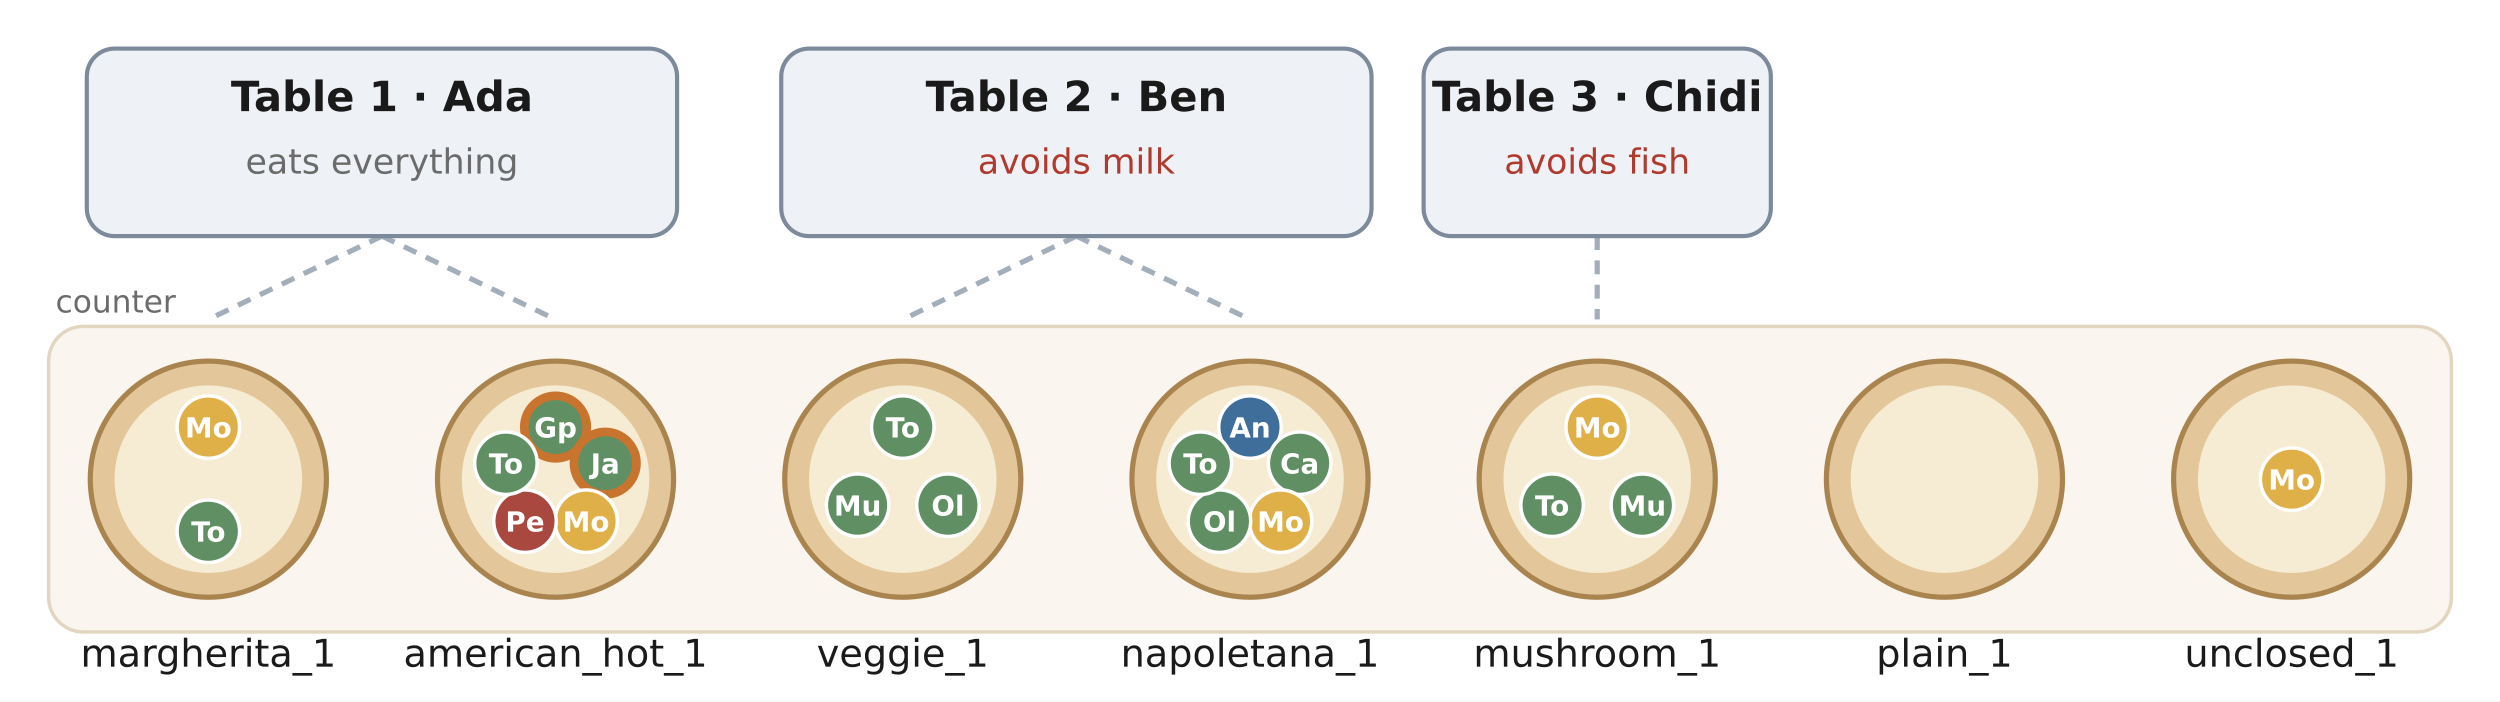
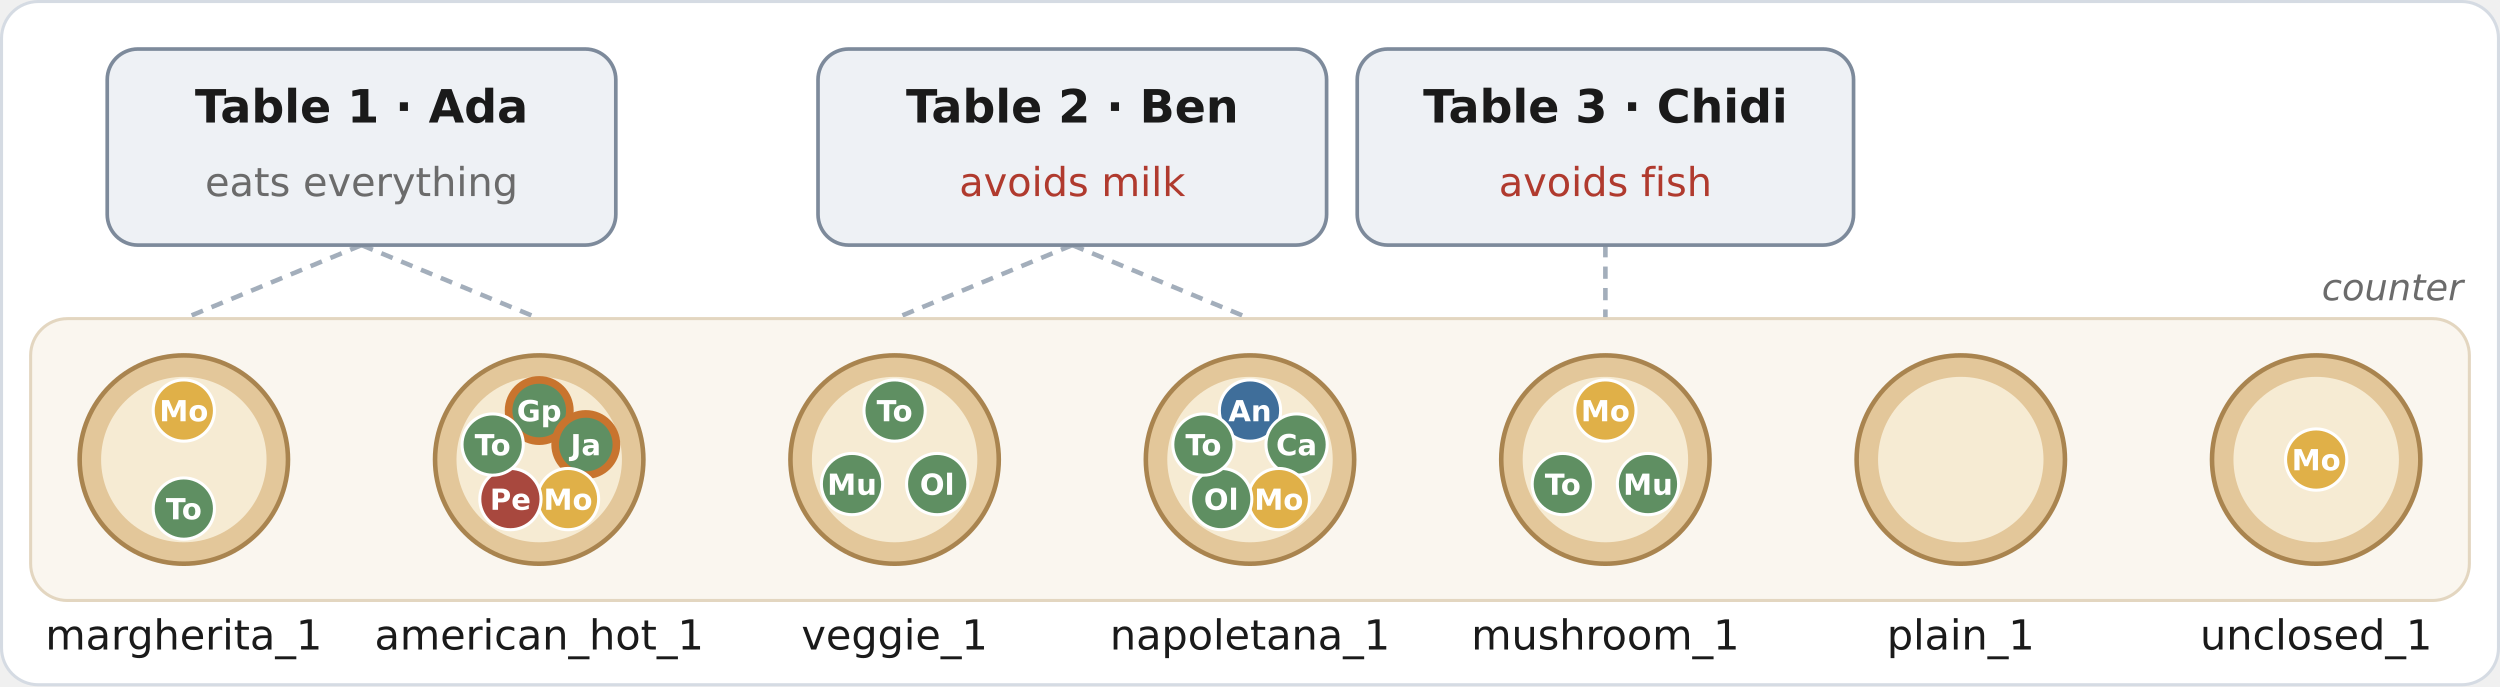
- <svg xmlns="http://www.w3.org/2000/svg" viewBox="0 0 720 202" width="720" height="202" font-family="DejaVu Sans, Liberation Sans, Arial, sans-serif">
-   <rect width="720" height="202" fill="white" />
-   <line x1="110.0" y1="68" x2="60" y2="92" stroke="#a3aebb" stroke-width="1.5" stroke-dasharray="4 3" />
-   <line x1="110.0" y1="68" x2="160" y2="92" stroke="#a3aebb" stroke-width="1.5" stroke-dasharray="4 3" />
-   <line x1="310.0" y1="68" x2="260" y2="92" stroke="#a3aebb" stroke-width="1.5" stroke-dasharray="4 3" />
-   <line x1="310.0" y1="68" x2="360" y2="92" stroke="#a3aebb" stroke-width="1.5" stroke-dasharray="4 3" />
-   <line x1="460.0" y1="68" x2="460" y2="92" stroke="#a3aebb" stroke-width="1.5" stroke-dasharray="4 3" />
-   <rect x="25.0" y="14" width="170" height="54" rx="8" fill="#eef1f5" stroke="#7d8a9b" stroke-width="1.2" />
-   <text x="110.0" y="32" text-anchor="middle" font-size="12" font-weight="bold" fill="#1a1a1a">Table 1 · Ada</text>
-   <text x="110.0" y="50" text-anchor="middle" font-size="10" fill="#6b6b6b">eats everything</text>
-   <rect x="225.0" y="14" width="170" height="54" rx="8" fill="#eef1f5" stroke="#7d8a9b" stroke-width="1.2" />
-   <text x="310.0" y="32" text-anchor="middle" font-size="12" font-weight="bold" fill="#1a1a1a">Table 2 · Ben</text>
-   <text x="310.0" y="50" text-anchor="middle" font-size="10" fill="#b03a2e">avoids milk</text>
-   <rect x="410.0" y="14" width="100" height="54" rx="8" fill="#eef1f5" stroke="#7d8a9b" stroke-width="1.2" />
-   <text x="460.0" y="32" text-anchor="middle" font-size="12" font-weight="bold" fill="#1a1a1a">Table 3 · Chidi</text>
-   <text x="460.0" y="50" text-anchor="middle" font-size="10" fill="#b03a2e">avoids fish</text>
-   <rect x="14" y="94" width="692" height="88" rx="10" fill="#faf6ef" stroke="#e3d6c0" />
-   <text x="16" y="90" font-size="9" fill="#6b6b6b">counter</text>
-   <circle cx="60" cy="138" r="34" fill="#e3c79a" stroke="#a9844f" stroke-width="1.5" />
-   <circle cx="60" cy="138" r="27" fill="#f6ebd3" />
-   <circle cx="60.0" cy="123.0" r="9" fill="#e0b048" stroke="white" stroke-width="1" />
-   <text x="60.0" y="126.0" text-anchor="middle" font-size="8" font-weight="bold" fill="white">Mo</text>
-   <circle cx="60.0" cy="153.0" r="9" fill="#5f8f62" stroke="white" stroke-width="1" />
-   <text x="60.0" y="156.0" text-anchor="middle" font-size="8" font-weight="bold" fill="white">To</text>
-   <text x="60" y="192" text-anchor="middle" font-size="11" fill="#1a1a1a" font-weight="normal">margherita_1</text>
-   <circle cx="160" cy="138" r="34" fill="#e3c79a" stroke="#a9844f" stroke-width="1.5" />
-   <circle cx="160" cy="138" r="27" fill="#f6ebd3" />
-   <circle cx="160.0" cy="123.0" r="9" fill="#5f8f62" stroke="#c8742e" stroke-width="2.5" />
-   <text x="160.0" y="126.0" text-anchor="middle" font-size="8" font-weight="bold" fill="white">Gp</text>
-   <circle cx="174.3" cy="133.4" r="9" fill="#5f8f62" stroke="#c8742e" stroke-width="2.5" />
-   <text x="174.3" y="136.4" text-anchor="middle" font-size="8" font-weight="bold" fill="white">Ja</text>
-   <circle cx="168.8" cy="150.1" r="9" fill="#e0b048" stroke="white" stroke-width="1" />
-   <text x="168.8" y="153.1" text-anchor="middle" font-size="8" font-weight="bold" fill="white">Mo</text>
-   <circle cx="151.2" cy="150.1" r="9" fill="#a8483e" stroke="white" stroke-width="1" />
-   <text x="151.2" y="153.1" text-anchor="middle" font-size="8" font-weight="bold" fill="white">Pe</text>
-   <circle cx="145.7" cy="133.4" r="9" fill="#5f8f62" stroke="white" stroke-width="1" />
-   <text x="145.7" y="136.4" text-anchor="middle" font-size="8" font-weight="bold" fill="white">To</text>
-   <text x="160" y="192" text-anchor="middle" font-size="11" fill="#1a1a1a" font-weight="normal">american_hot_1</text>
-   <circle cx="260" cy="138" r="34" fill="#e3c79a" stroke="#a9844f" stroke-width="1.5" />
-   <circle cx="260" cy="138" r="27" fill="#f6ebd3" />
-   <circle cx="260.0" cy="123.0" r="9" fill="#5f8f62" stroke="white" stroke-width="1" />
-   <text x="260.0" y="126.0" text-anchor="middle" font-size="8" font-weight="bold" fill="white">To</text>
-   <circle cx="273.0" cy="145.5" r="9" fill="#5f8f62" stroke="white" stroke-width="1" />
-   <text x="273.0" y="148.5" text-anchor="middle" font-size="8" font-weight="bold" fill="white">Ol</text>
-   <circle cx="247.0" cy="145.5" r="9" fill="#5f8f62" stroke="white" stroke-width="1" />
-   <text x="247.0" y="148.5" text-anchor="middle" font-size="8" font-weight="bold" fill="white">Mu</text>
-   <text x="260" y="192" text-anchor="middle" font-size="11" fill="#1a1a1a" font-weight="normal">veggie_1</text>
-   <circle cx="360" cy="138" r="34" fill="#e3c79a" stroke="#a9844f" stroke-width="1.5" />
-   <circle cx="360" cy="138" r="27" fill="#f6ebd3" />
-   <circle cx="360.0" cy="123.0" r="9" fill="#3f6e9a" stroke="white" stroke-width="1" />
-   <text x="360.0" y="126.0" text-anchor="middle" font-size="8" font-weight="bold" fill="white">An</text>
-   <circle cx="374.3" cy="133.4" r="9" fill="#5f8f62" stroke="white" stroke-width="1" />
-   <text x="374.3" y="136.4" text-anchor="middle" font-size="8" font-weight="bold" fill="white">Ca</text>
-   <circle cx="368.8" cy="150.1" r="9" fill="#e0b048" stroke="white" stroke-width="1" />
-   <text x="368.8" y="153.1" text-anchor="middle" font-size="8" font-weight="bold" fill="white">Mo</text>
-   <circle cx="351.2" cy="150.1" r="9" fill="#5f8f62" stroke="white" stroke-width="1" />
-   <text x="351.2" y="153.1" text-anchor="middle" font-size="8" font-weight="bold" fill="white">Ol</text>
-   <circle cx="345.7" cy="133.4" r="9" fill="#5f8f62" stroke="white" stroke-width="1" />
-   <text x="345.7" y="136.4" text-anchor="middle" font-size="8" font-weight="bold" fill="white">To</text>
-   <text x="360" y="192" text-anchor="middle" font-size="11" fill="#1a1a1a" font-weight="normal">napoletana_1</text>
-   <circle cx="460" cy="138" r="34" fill="#e3c79a" stroke="#a9844f" stroke-width="1.5" />
-   <circle cx="460" cy="138" r="27" fill="#f6ebd3" />
-   <circle cx="460.0" cy="123.0" r="9" fill="#e0b048" stroke="white" stroke-width="1" />
-   <text x="460.0" y="126.0" text-anchor="middle" font-size="8" font-weight="bold" fill="white">Mo</text>
-   <circle cx="473.0" cy="145.5" r="9" fill="#5f8f62" stroke="white" stroke-width="1" />
-   <text x="473.0" y="148.5" text-anchor="middle" font-size="8" font-weight="bold" fill="white">Mu</text>
-   <circle cx="447.0" cy="145.5" r="9" fill="#5f8f62" stroke="white" stroke-width="1" />
-   <text x="447.0" y="148.5" text-anchor="middle" font-size="8" font-weight="bold" fill="white">To</text>
-   <text x="460" y="192" text-anchor="middle" font-size="11" fill="#1a1a1a" font-weight="normal">mushroom_1</text>
-   <circle cx="560" cy="138" r="34" fill="#e3c79a" stroke="#a9844f" stroke-width="1.5" />
-   <circle cx="560" cy="138" r="27" fill="#f6ebd3" />
-   <text x="560" y="192" text-anchor="middle" font-size="11" fill="#1a1a1a" font-weight="normal">plain_1</text>
-   <circle cx="660" cy="138" r="34" fill="#e3c79a" stroke="#a9844f" stroke-width="1.5" />
-   <circle cx="660" cy="138" r="27" fill="#f6ebd3" />
-   <circle cx="660.0" cy="138.0" r="9" fill="#e0b048" stroke="white" stroke-width="1" />
-   <text x="660.0" y="141.0" text-anchor="middle" font-size="8" font-weight="bold" fill="white">Mo</text>
-   <text x="660" y="192" text-anchor="middle" font-size="11" fill="#1a1a1a" font-weight="normal">unclosed_1</text>
+ <svg xmlns="http://www.w3.org/2000/svg" viewBox="0 0 816 224" width="816" height="224" style="max-width: 100%; height: auto" font-family="DejaVu Sans, Liberation Sans, Arial, sans-serif">
+   <rect x="0.5" y="0.5" width="815" height="223" rx="12" fill="white" stroke="#d5dbe3" />
+   <line x1="118.0" y1="80" x2="60" y2="104" stroke="#a3aebb" stroke-width="1.5" stroke-dasharray="4 3" />
+   <line x1="118.0" y1="80" x2="176" y2="104" stroke="#a3aebb" stroke-width="1.5" stroke-dasharray="4 3" />
+   <line x1="350.0" y1="80" x2="292" y2="104" stroke="#a3aebb" stroke-width="1.5" stroke-dasharray="4 3" />
+   <line x1="350.0" y1="80" x2="408" y2="104" stroke="#a3aebb" stroke-width="1.5" stroke-dasharray="4 3" />
+   <line x1="524.0" y1="80" x2="524" y2="104" stroke="#a3aebb" stroke-width="1.5" stroke-dasharray="4 3" />
+   <rect x="35.0" y="16" width="166" height="64" rx="10" fill="#eef1f5" stroke="#7d8a9b" stroke-width="1.2" />
+   <text x="118.0" y="40" text-anchor="middle" font-size="15" font-weight="bold" fill="#1a1a1a">Table 1 · Ada</text>
+   <text x="118.0" y="64" text-anchor="middle" font-size="13" fill="#6b6b6b">eats everything</text>
+   <rect x="267.0" y="16" width="166" height="64" rx="10" fill="#eef1f5" stroke="#7d8a9b" stroke-width="1.2" />
+   <text x="350.0" y="40" text-anchor="middle" font-size="15" font-weight="bold" fill="#1a1a1a">Table 2 · Ben</text>
+   <text x="350.0" y="64" text-anchor="middle" font-size="13" fill="#b03a2e">avoids milk</text>
+   <rect x="443.0" y="16" width="162.0" height="64" rx="10" fill="#eef1f5" stroke="#7d8a9b" stroke-width="1.2" />
+   <text x="524.0" y="40" text-anchor="middle" font-size="15" font-weight="bold" fill="#1a1a1a">Table 3 · Chidi</text>
+   <text x="524.0" y="64" text-anchor="middle" font-size="13" fill="#b03a2e">avoids fish</text>
+   <rect x="10" y="104" width="796" height="92" rx="12" fill="#faf6ef" stroke="#e3d6c0" />
+   <text x="804" y="98" text-anchor="end" font-size="12" font-style="italic" fill="#6b6b6b">counter</text>
+   <circle cx="60" cy="150" r="34" fill="#e3c79a" stroke="#a9844f" stroke-width="1.5" />
+   <circle cx="60" cy="150" r="27" fill="#f6ebd3" />
+   <circle cx="60.0" cy="134.0" r="10" fill="#e0b048" stroke="white" stroke-width="1" />
+   <text x="60.0" y="137.5" text-anchor="middle" font-size="9.5" font-weight="bold" fill="white">Mo</text>
+   <circle cx="60.0" cy="166.0" r="10" fill="#5f8f62" stroke="white" stroke-width="1" />
+   <text x="60.0" y="169.5" text-anchor="middle" font-size="9.5" font-weight="bold" fill="white">To</text>
+   <text x="60" y="212" text-anchor="middle" font-size="13.5" fill="#1a1a1a" font-weight="normal">margherita_1</text>
+   <circle cx="176" cy="150" r="34" fill="#e3c79a" stroke="#a9844f" stroke-width="1.5" />
+   <circle cx="176" cy="150" r="27" fill="#f6ebd3" />
+   <circle cx="176.0" cy="134.0" r="10" fill="#5f8f62" stroke="#c8742e" stroke-width="2.5" />
+   <text x="176.0" y="137.5" text-anchor="middle" font-size="9.5" font-weight="bold" fill="white">Gp</text>
+   <circle cx="191.2" cy="145.1" r="10" fill="#5f8f62" stroke="#c8742e" stroke-width="2.5" />
+   <text x="191.2" y="148.6" text-anchor="middle" font-size="9.5" font-weight="bold" fill="white">Ja</text>
+   <circle cx="185.4" cy="162.9" r="10" fill="#e0b048" stroke="white" stroke-width="1" />
+   <text x="185.4" y="166.4" text-anchor="middle" font-size="9.5" font-weight="bold" fill="white">Mo</text>
+   <circle cx="166.6" cy="162.9" r="10" fill="#a8483e" stroke="white" stroke-width="1" />
+   <text x="166.6" y="166.4" text-anchor="middle" font-size="9.5" font-weight="bold" fill="white">Pe</text>
+   <circle cx="160.8" cy="145.1" r="10" fill="#5f8f62" stroke="white" stroke-width="1" />
+   <text x="160.8" y="148.6" text-anchor="middle" font-size="9.5" font-weight="bold" fill="white">To</text>
+   <text x="176" y="212" text-anchor="middle" font-size="13.5" fill="#1a1a1a" font-weight="normal">american_hot_1</text>
+   <circle cx="292" cy="150" r="34" fill="#e3c79a" stroke="#a9844f" stroke-width="1.5" />
+   <circle cx="292" cy="150" r="27" fill="#f6ebd3" />
+   <circle cx="292.0" cy="134.0" r="10" fill="#5f8f62" stroke="white" stroke-width="1" />
+   <text x="292.0" y="137.5" text-anchor="middle" font-size="9.5" font-weight="bold" fill="white">To</text>
+   <circle cx="305.9" cy="158.0" r="10" fill="#5f8f62" stroke="white" stroke-width="1" />
+   <text x="305.9" y="161.5" text-anchor="middle" font-size="9.5" font-weight="bold" fill="white">Ol</text>
+   <circle cx="278.1" cy="158.0" r="10" fill="#5f8f62" stroke="white" stroke-width="1" />
+   <text x="278.1" y="161.5" text-anchor="middle" font-size="9.5" font-weight="bold" fill="white">Mu</text>
+   <text x="292" y="212" text-anchor="middle" font-size="13.5" fill="#1a1a1a" font-weight="normal">veggie_1</text>
+   <circle cx="408" cy="150" r="34" fill="#e3c79a" stroke="#a9844f" stroke-width="1.5" />
+   <circle cx="408" cy="150" r="27" fill="#f6ebd3" />
+   <circle cx="408.0" cy="134.0" r="10" fill="#3f6e9a" stroke="white" stroke-width="1" />
+   <text x="408.0" y="137.5" text-anchor="middle" font-size="9.5" font-weight="bold" fill="white">An</text>
+   <circle cx="423.2" cy="145.1" r="10" fill="#5f8f62" stroke="white" stroke-width="1" />
+   <text x="423.2" y="148.6" text-anchor="middle" font-size="9.5" font-weight="bold" fill="white">Ca</text>
+   <circle cx="417.4" cy="162.9" r="10" fill="#e0b048" stroke="white" stroke-width="1" />
+   <text x="417.4" y="166.4" text-anchor="middle" font-size="9.5" font-weight="bold" fill="white">Mo</text>
+   <circle cx="398.6" cy="162.9" r="10" fill="#5f8f62" stroke="white" stroke-width="1" />
+   <text x="398.6" y="166.4" text-anchor="middle" font-size="9.5" font-weight="bold" fill="white">Ol</text>
+   <circle cx="392.8" cy="145.1" r="10" fill="#5f8f62" stroke="white" stroke-width="1" />
+   <text x="392.8" y="148.6" text-anchor="middle" font-size="9.5" font-weight="bold" fill="white">To</text>
+   <text x="408" y="212" text-anchor="middle" font-size="13.5" fill="#1a1a1a" font-weight="normal">napoletana_1</text>
+   <circle cx="524" cy="150" r="34" fill="#e3c79a" stroke="#a9844f" stroke-width="1.5" />
+   <circle cx="524" cy="150" r="27" fill="#f6ebd3" />
+   <circle cx="524.0" cy="134.0" r="10" fill="#e0b048" stroke="white" stroke-width="1" />
+   <text x="524.0" y="137.5" text-anchor="middle" font-size="9.5" font-weight="bold" fill="white">Mo</text>
+   <circle cx="537.9" cy="158.0" r="10" fill="#5f8f62" stroke="white" stroke-width="1" />
+   <text x="537.9" y="161.5" text-anchor="middle" font-size="9.5" font-weight="bold" fill="white">Mu</text>
+   <circle cx="510.1" cy="158.0" r="10" fill="#5f8f62" stroke="white" stroke-width="1" />
+   <text x="510.1" y="161.5" text-anchor="middle" font-size="9.5" font-weight="bold" fill="white">To</text>
+   <text x="524" y="212" text-anchor="middle" font-size="13.5" fill="#1a1a1a" font-weight="normal">mushroom_1</text>
+   <circle cx="640" cy="150" r="34" fill="#e3c79a" stroke="#a9844f" stroke-width="1.5" />
+   <circle cx="640" cy="150" r="27" fill="#f6ebd3" />
+   <text x="640" y="212" text-anchor="middle" font-size="13.5" fill="#1a1a1a" font-weight="normal">plain_1</text>
+   <circle cx="756" cy="150" r="34" fill="#e3c79a" stroke="#a9844f" stroke-width="1.5" />
+   <circle cx="756" cy="150" r="27" fill="#f6ebd3" />
+   <circle cx="756.0" cy="150.0" r="10" fill="#e0b048" stroke="white" stroke-width="1" />
+   <text x="756.0" y="153.5" text-anchor="middle" font-size="9.5" font-weight="bold" fill="white">Mo</text>
+   <text x="756" y="212" text-anchor="middle" font-size="13.5" fill="#1a1a1a" font-weight="normal">unclosed_1</text>
</svg>
